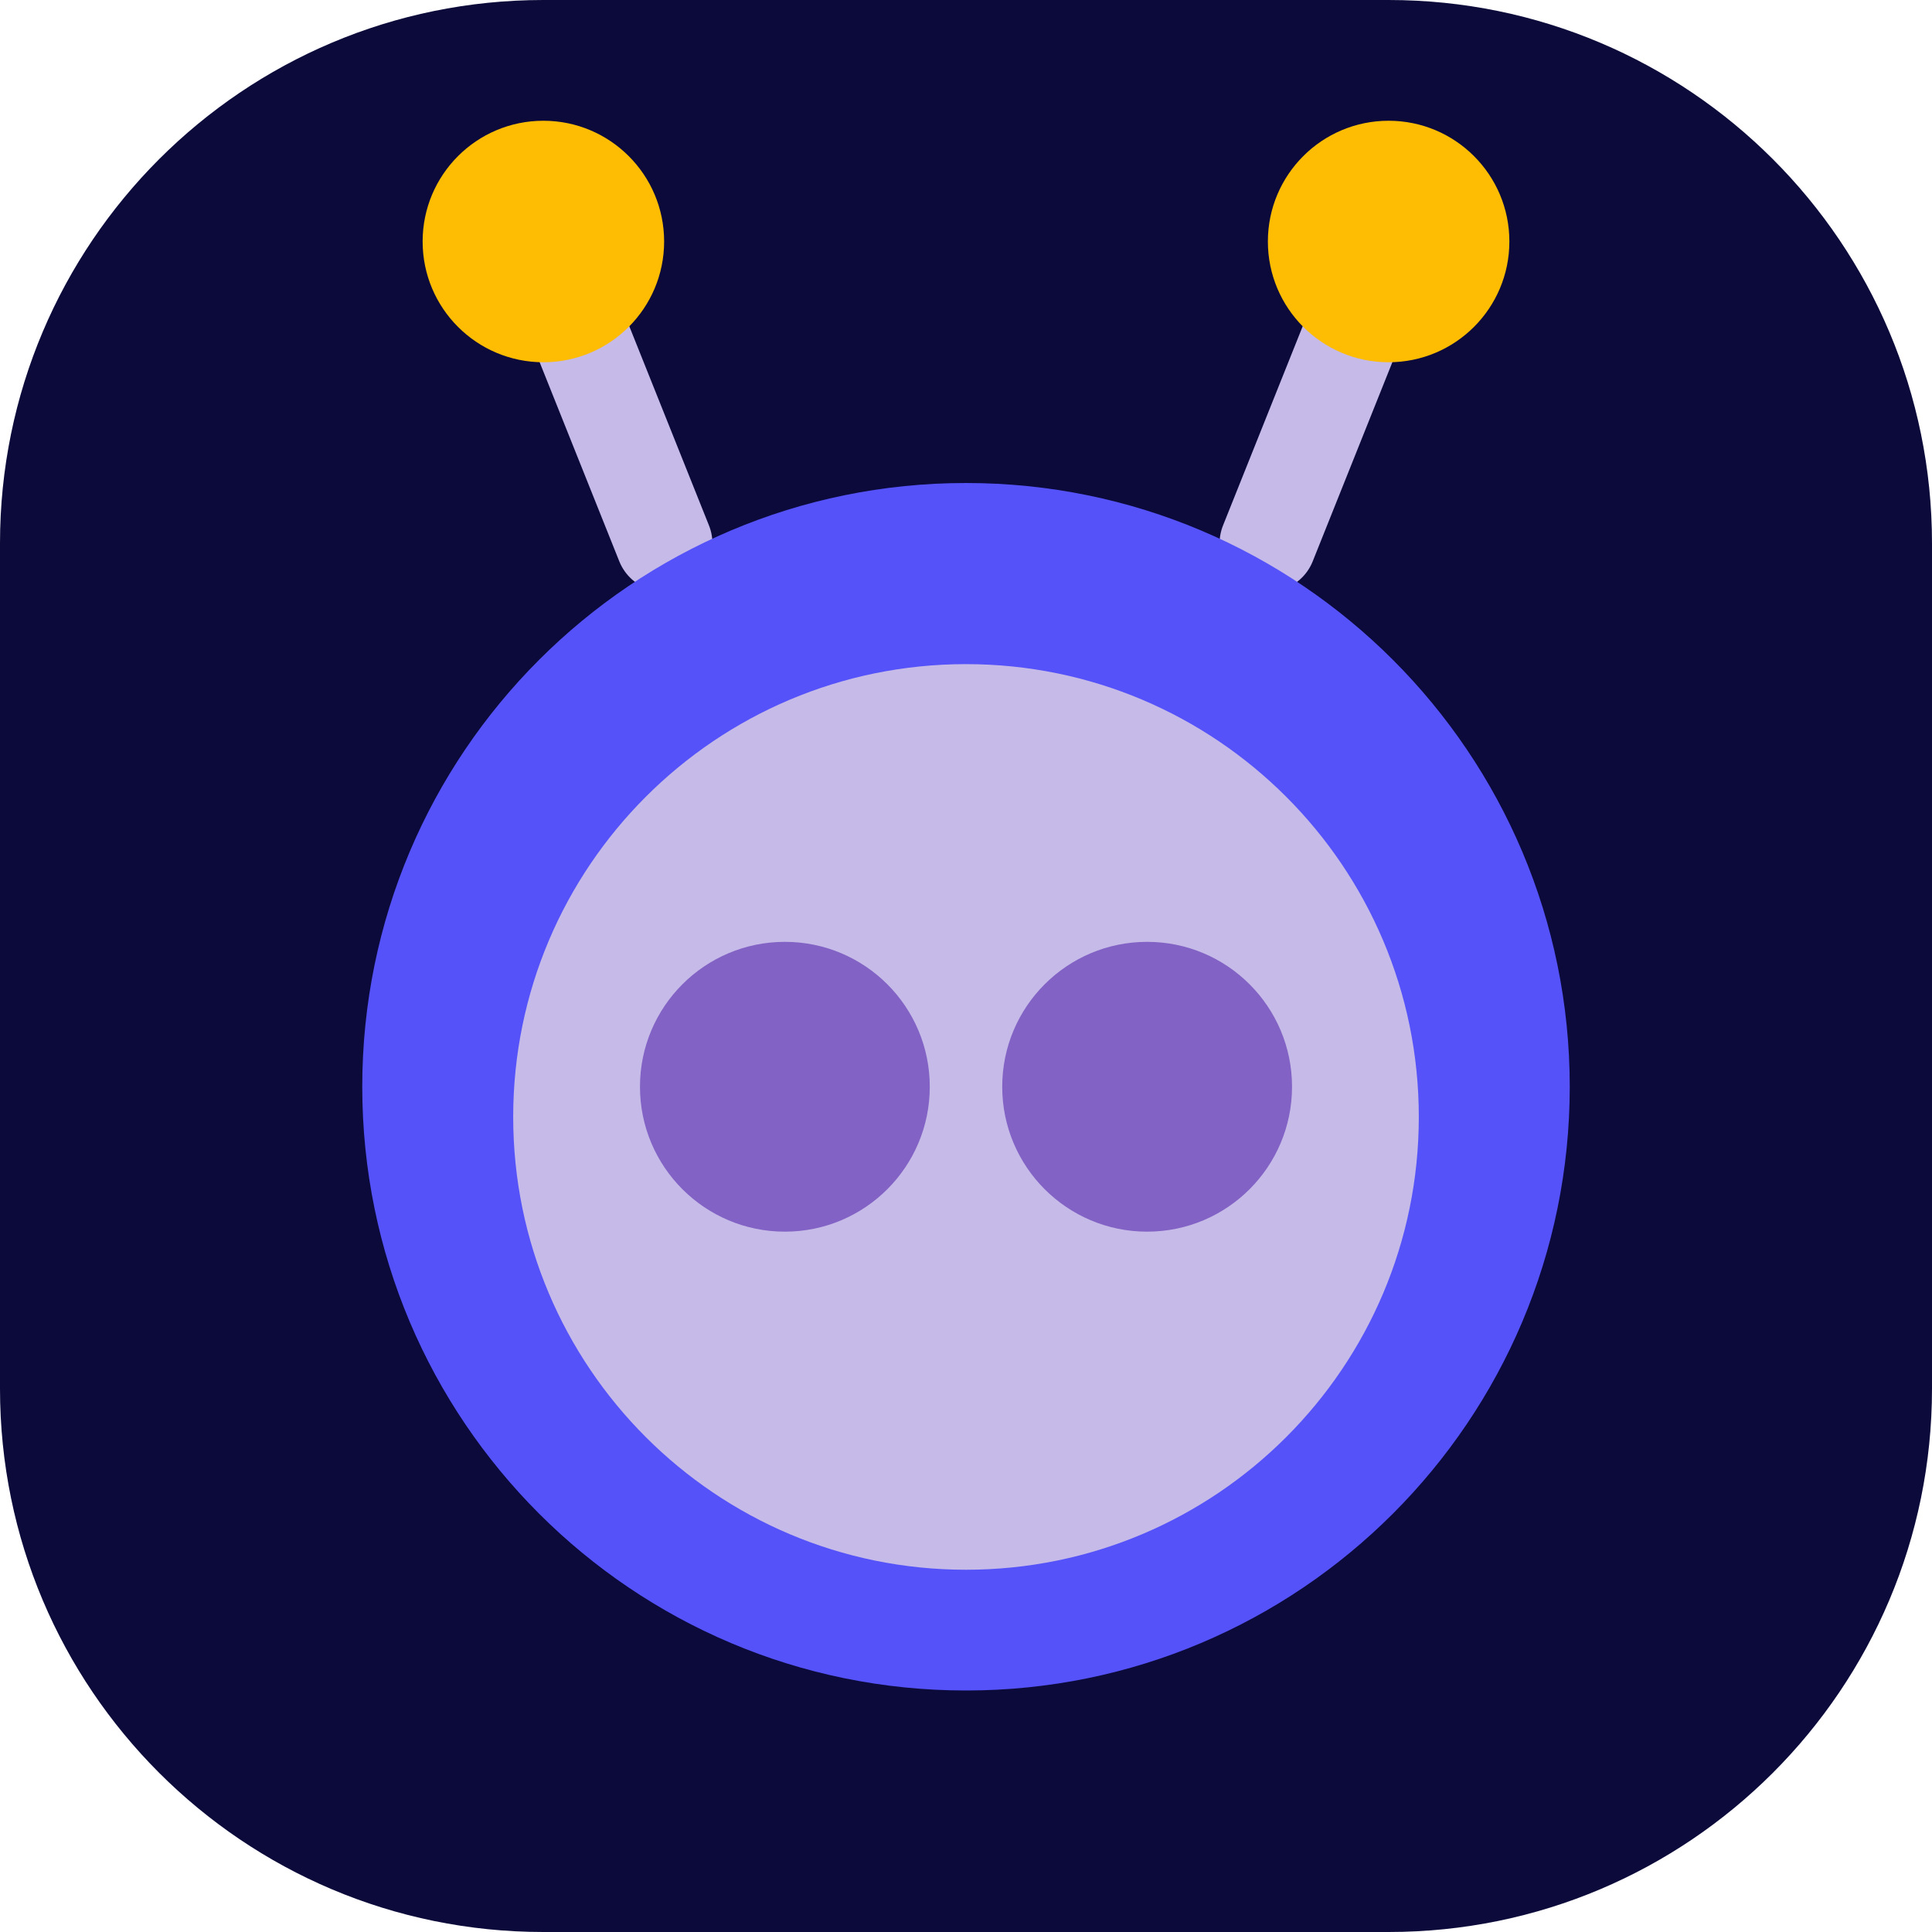
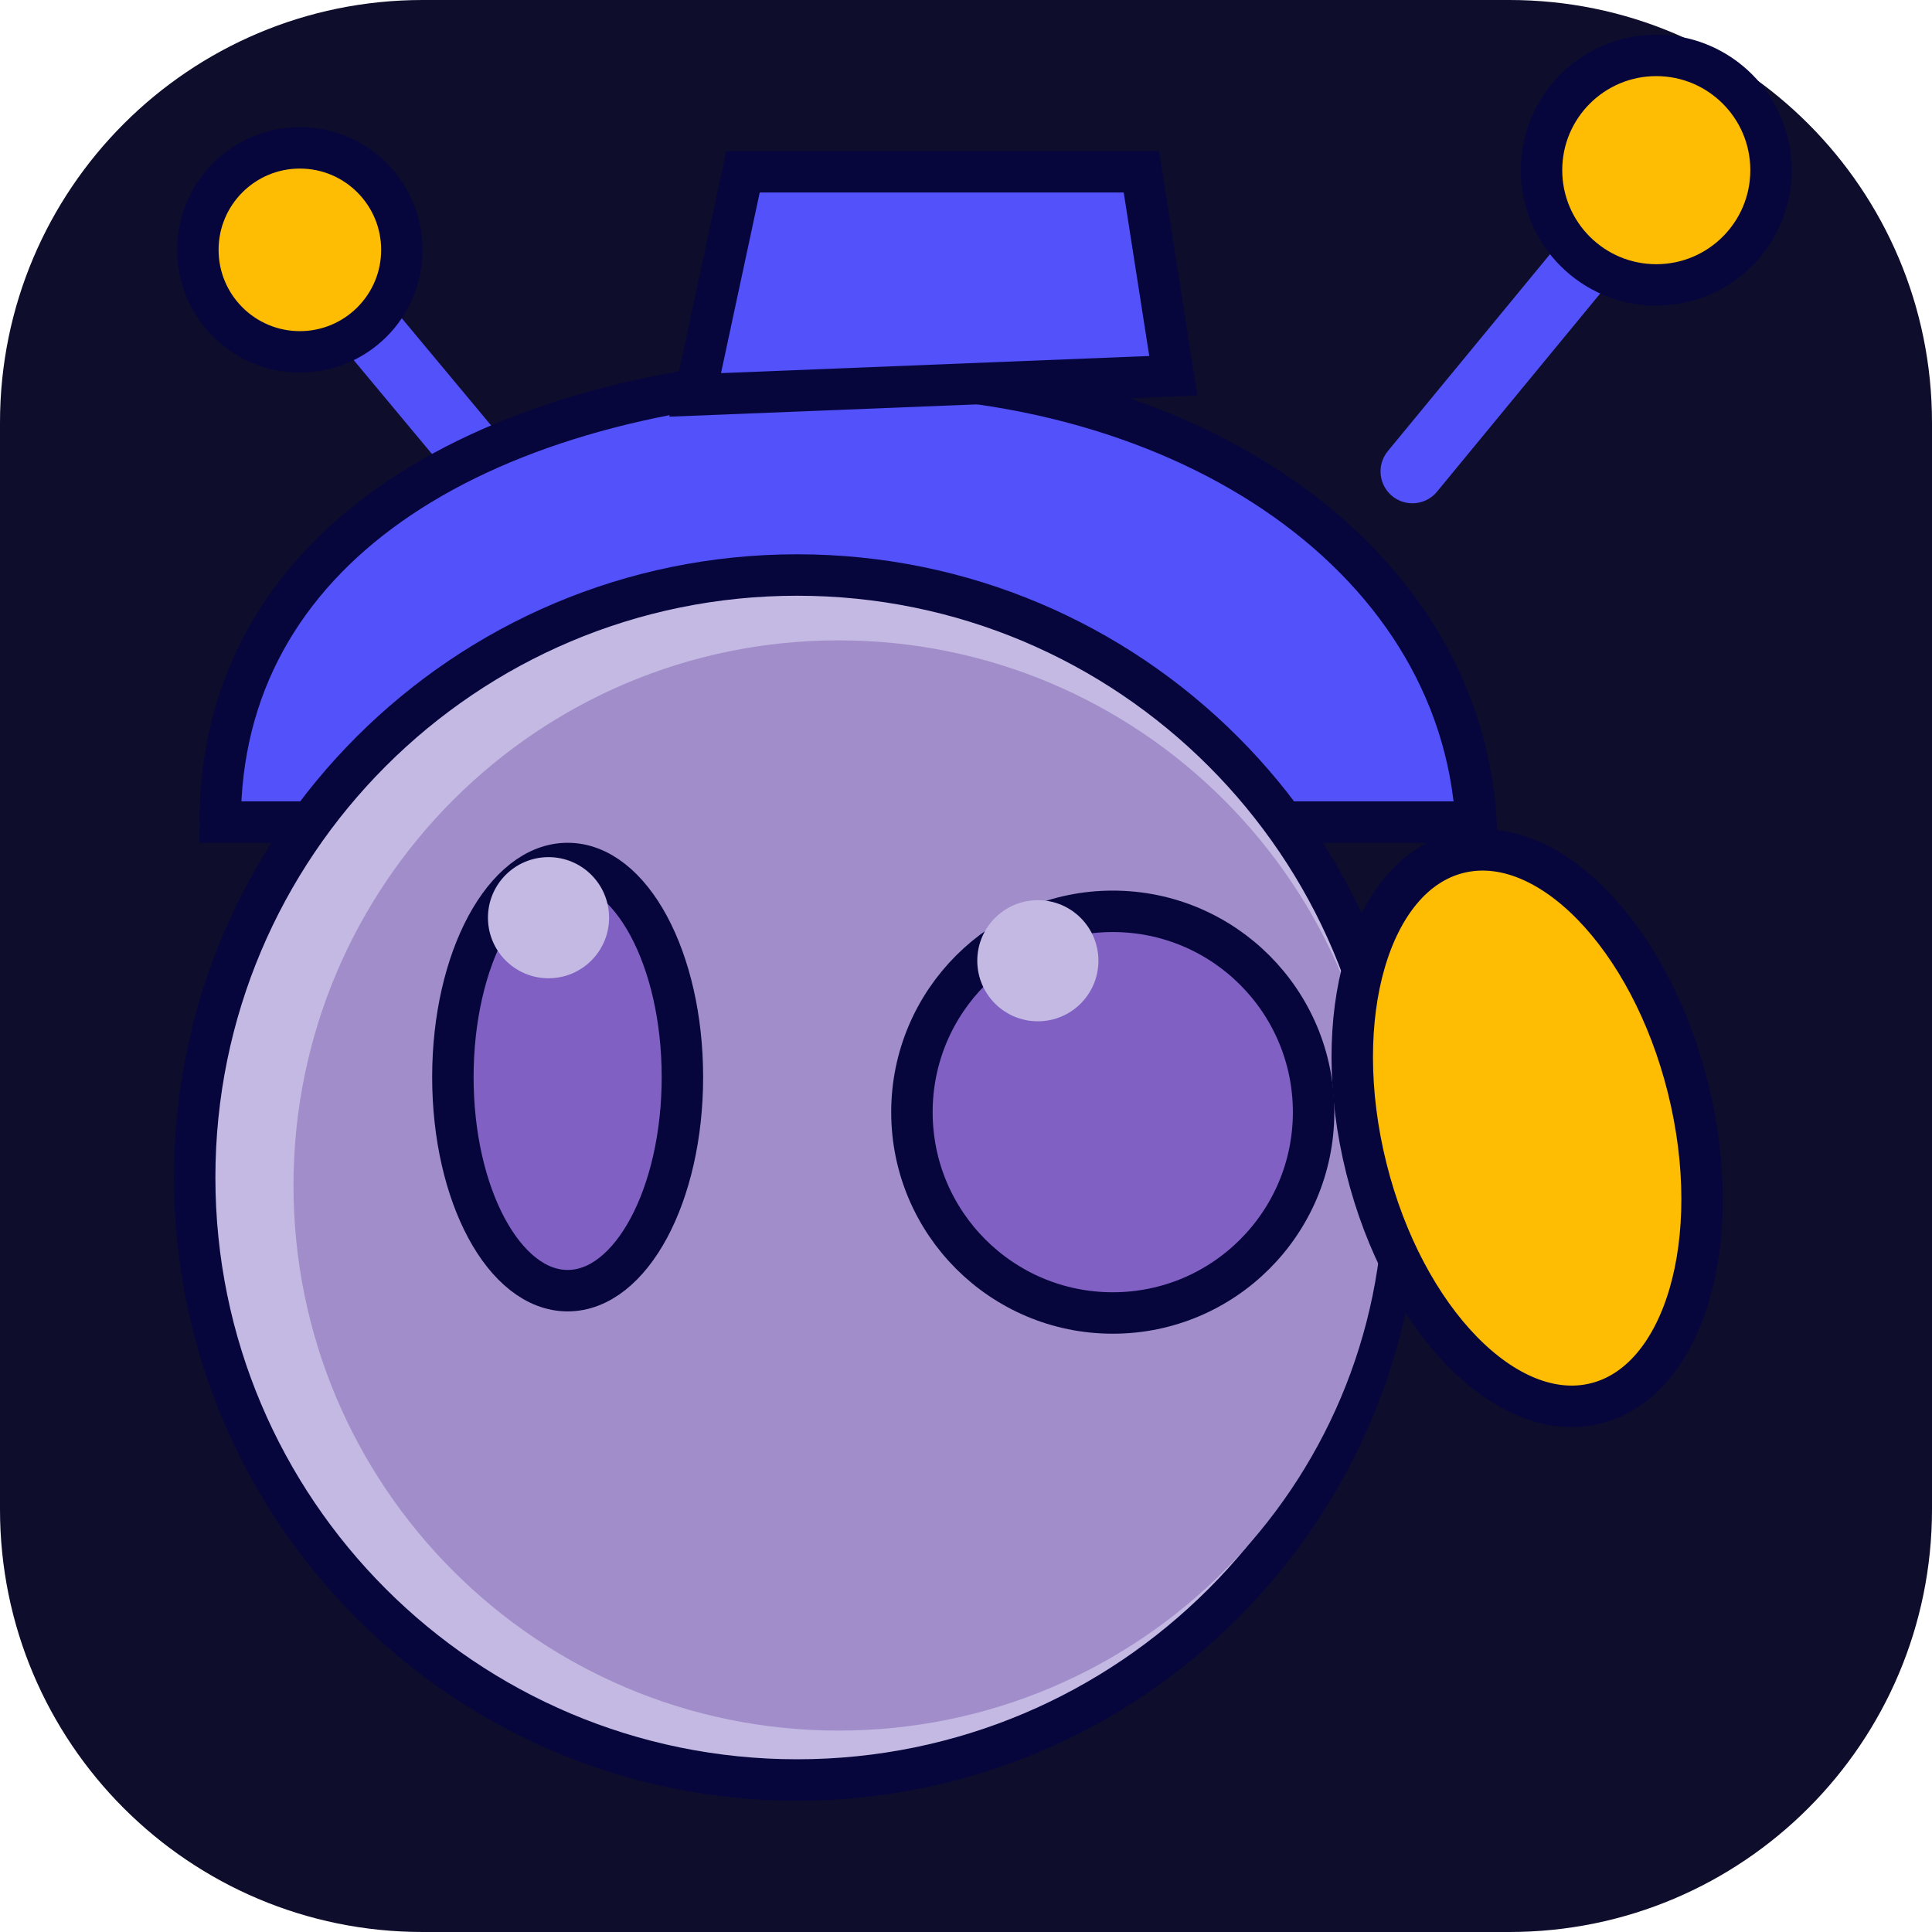
- <svg xmlns="http://www.w3.org/2000/svg" viewBox="0 0 32 32" role="img" aria-label="Nebula Academy">
-   <rect width="32" height="32" rx="9" fill="#0B0A3A" />
-   <path d="M11 9 L9 4 M21 9 L23 4" stroke="#C5BAE8" stroke-width="1.6" stroke-linecap="round" />
-   <circle cx="9" cy="4" r="2" fill="#FEBC02" />
-   <circle cx="23" cy="4" r="2" fill="#FEBC02" />
-   <circle cx="16" cy="18" r="10" fill="#5452F8" />
-   <circle cx="16" cy="18.5" r="7.5" fill="#C5BAE8" />
-   <circle cx="13" cy="18" r="2.4" fill="#8262C4" />
-   <circle cx="19" cy="18" r="2.4" fill="#8262C4" />
+ <svg xmlns="http://www.w3.org/2000/svg" viewBox="0 0 64 64" role="img" aria-label="Nebula Academy">
+   <rect width="64" height="64" rx="14" fill="#0E0D2C" />
+   <g transform="translate(-6.54 -6.56) scale(0.0528)" stroke="#06063D" stroke-width="26">
+     <path d="M330 300 L430 420 M1150 250 L1010 420" fill="none" stroke="#5351F9" stroke-width="40" stroke-linecap="round" />
+     <circle cx="312" cy="281" r="64" fill="#FEBC02" />
+     <circle cx="1163" cy="231" r="72" fill="#FEBC02" />
+     <path d="M262 640 C 262 470, 420 372, 640 360 C 860 352, 1040 470, 1050 640 Z" fill="#5351F9" />
+     <path d="M560 372 L590 232 L840 232 L860 360 Z" fill="#5351F9" />
+     <circle cx="624" cy="863" r="378" fill="#C3B9E3" />
+     <circle cx="650" cy="868" r="342" fill="#A08DC9" stroke="none" />
+     <ellipse cx="480" cy="800" rx="72" ry="134" fill="#8061C3" />
+     <circle cx="822" cy="822" r="126" fill="#8061C3" />
+     <circle cx="468" cy="700" r="38" fill="#C3B9E3" stroke="none" />
+     <circle cx="775" cy="727" r="38" fill="#C3B9E3" stroke="none" />
+     <ellipse cx="1082" cy="832" rx="104" ry="178" transform="rotate(-14 1082 832)" fill="#FEBC02" />
+   </g>
</svg>
